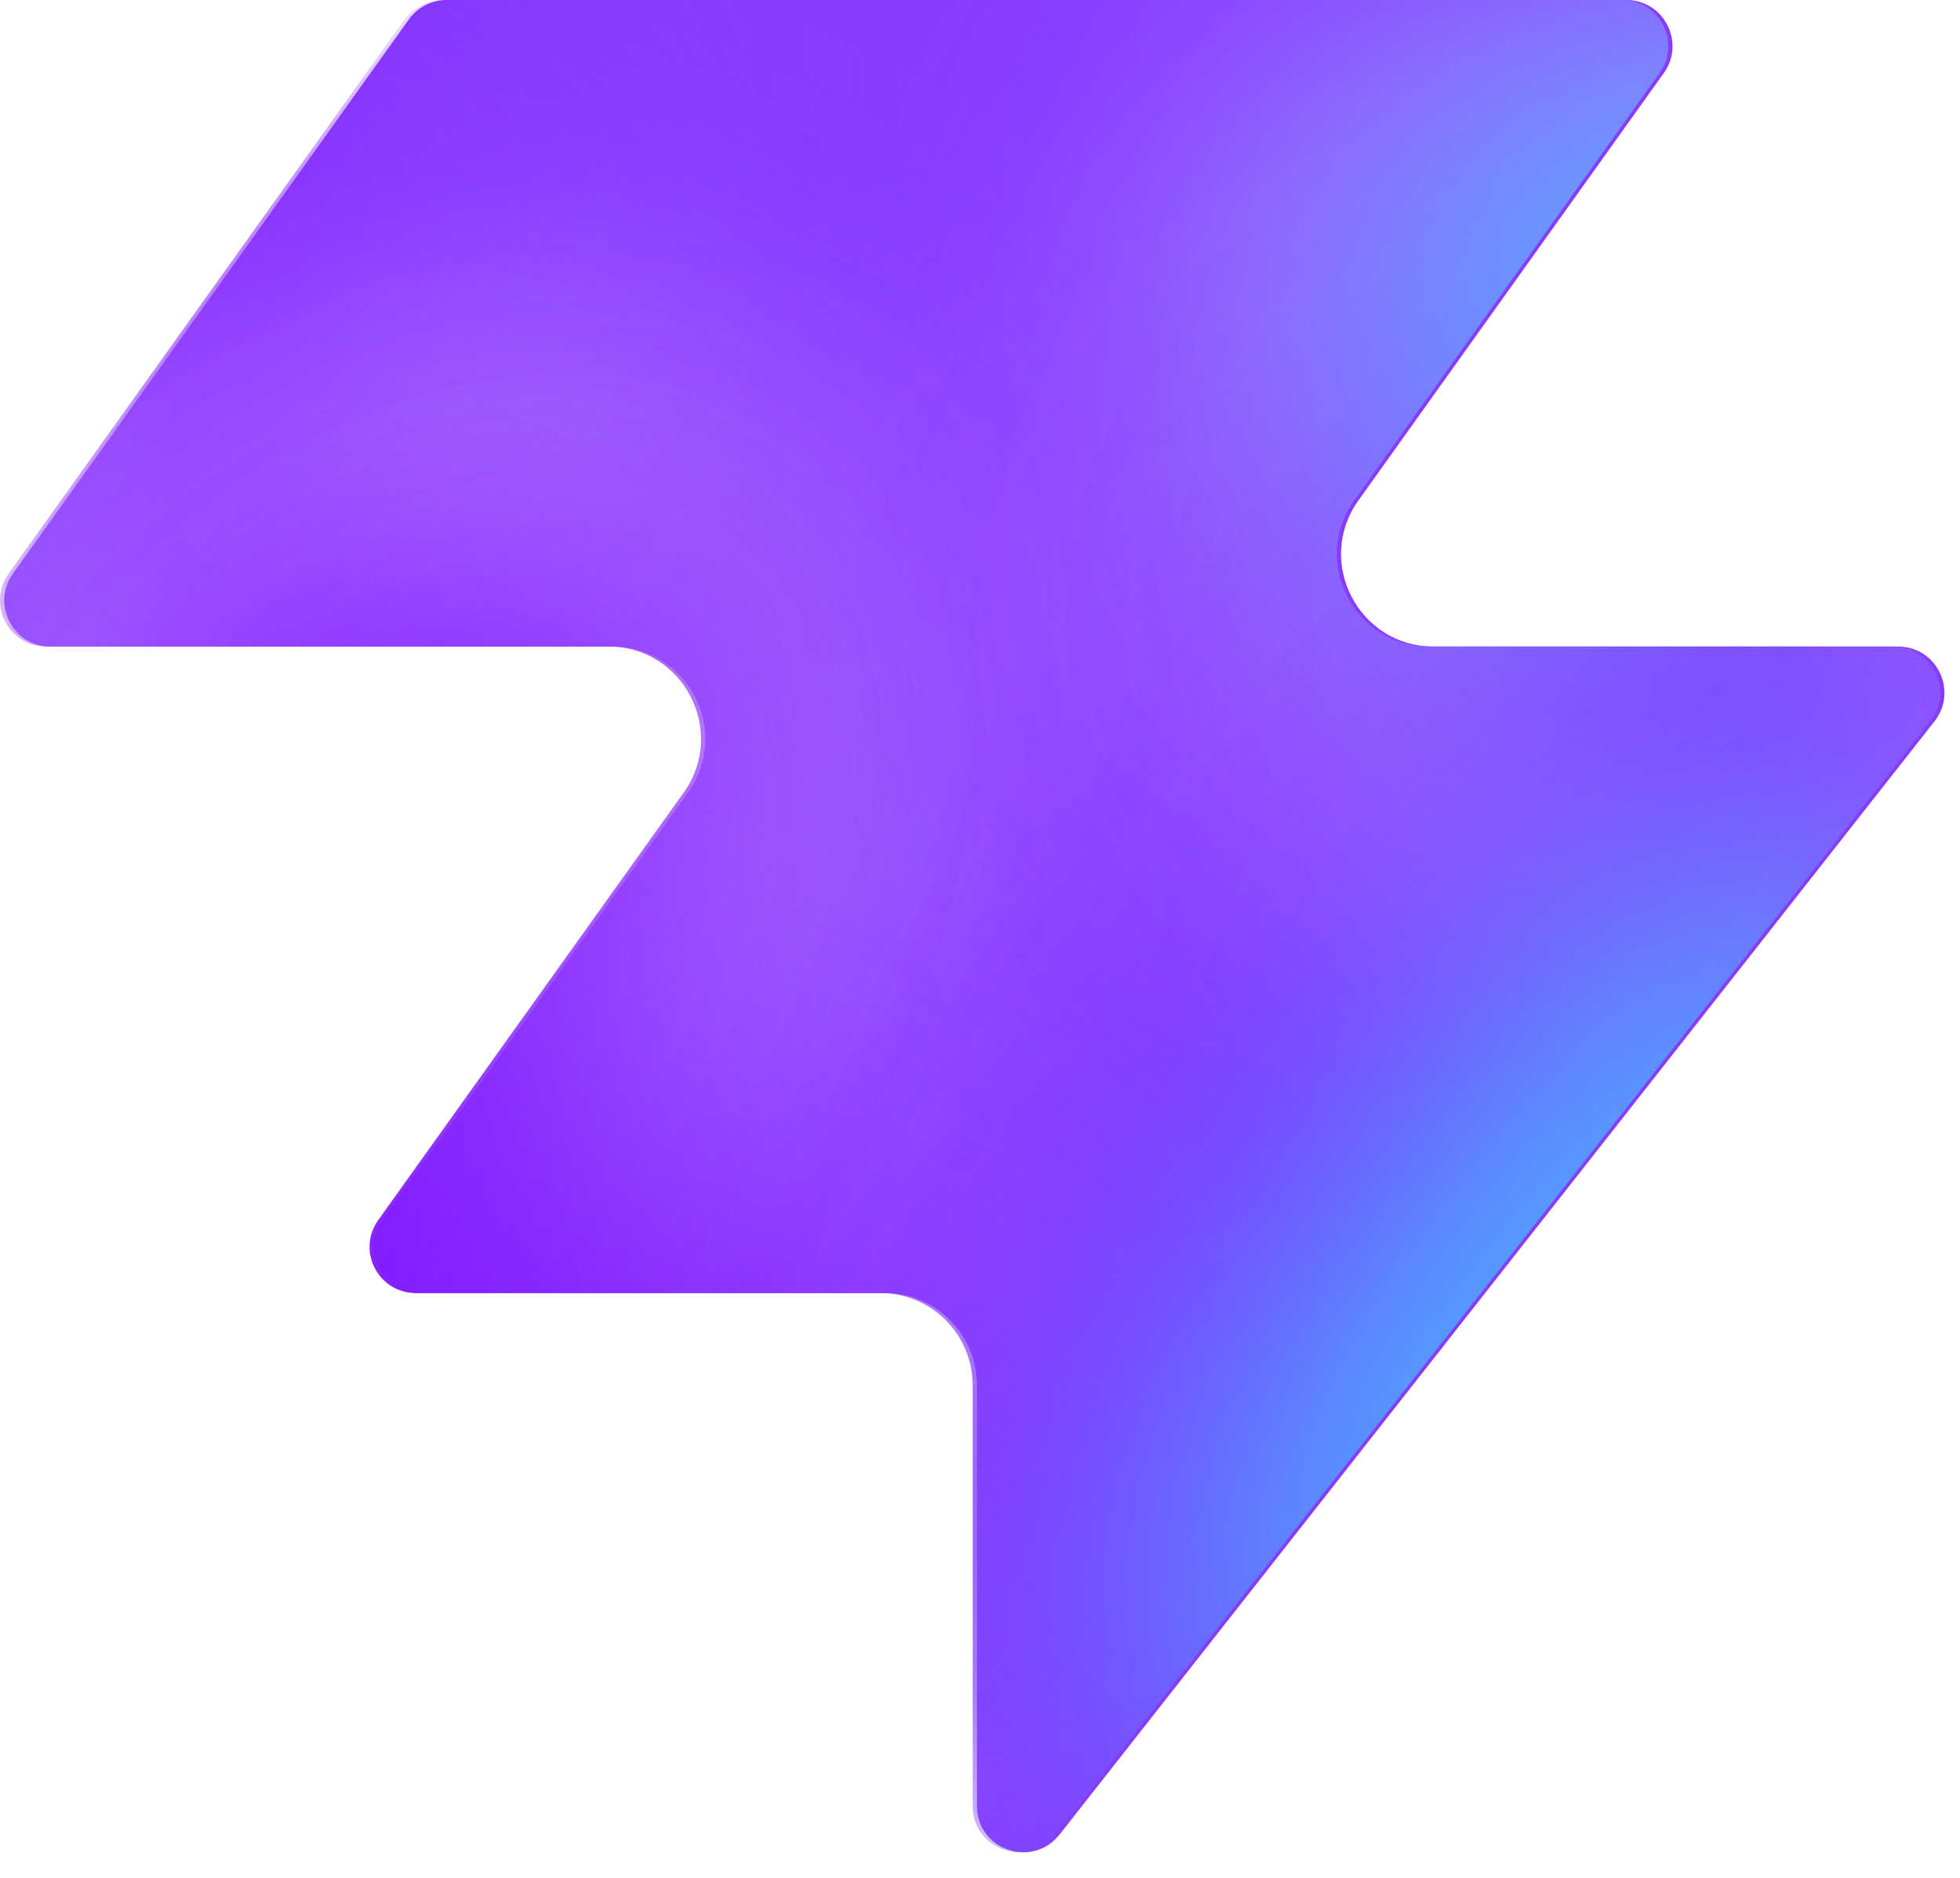
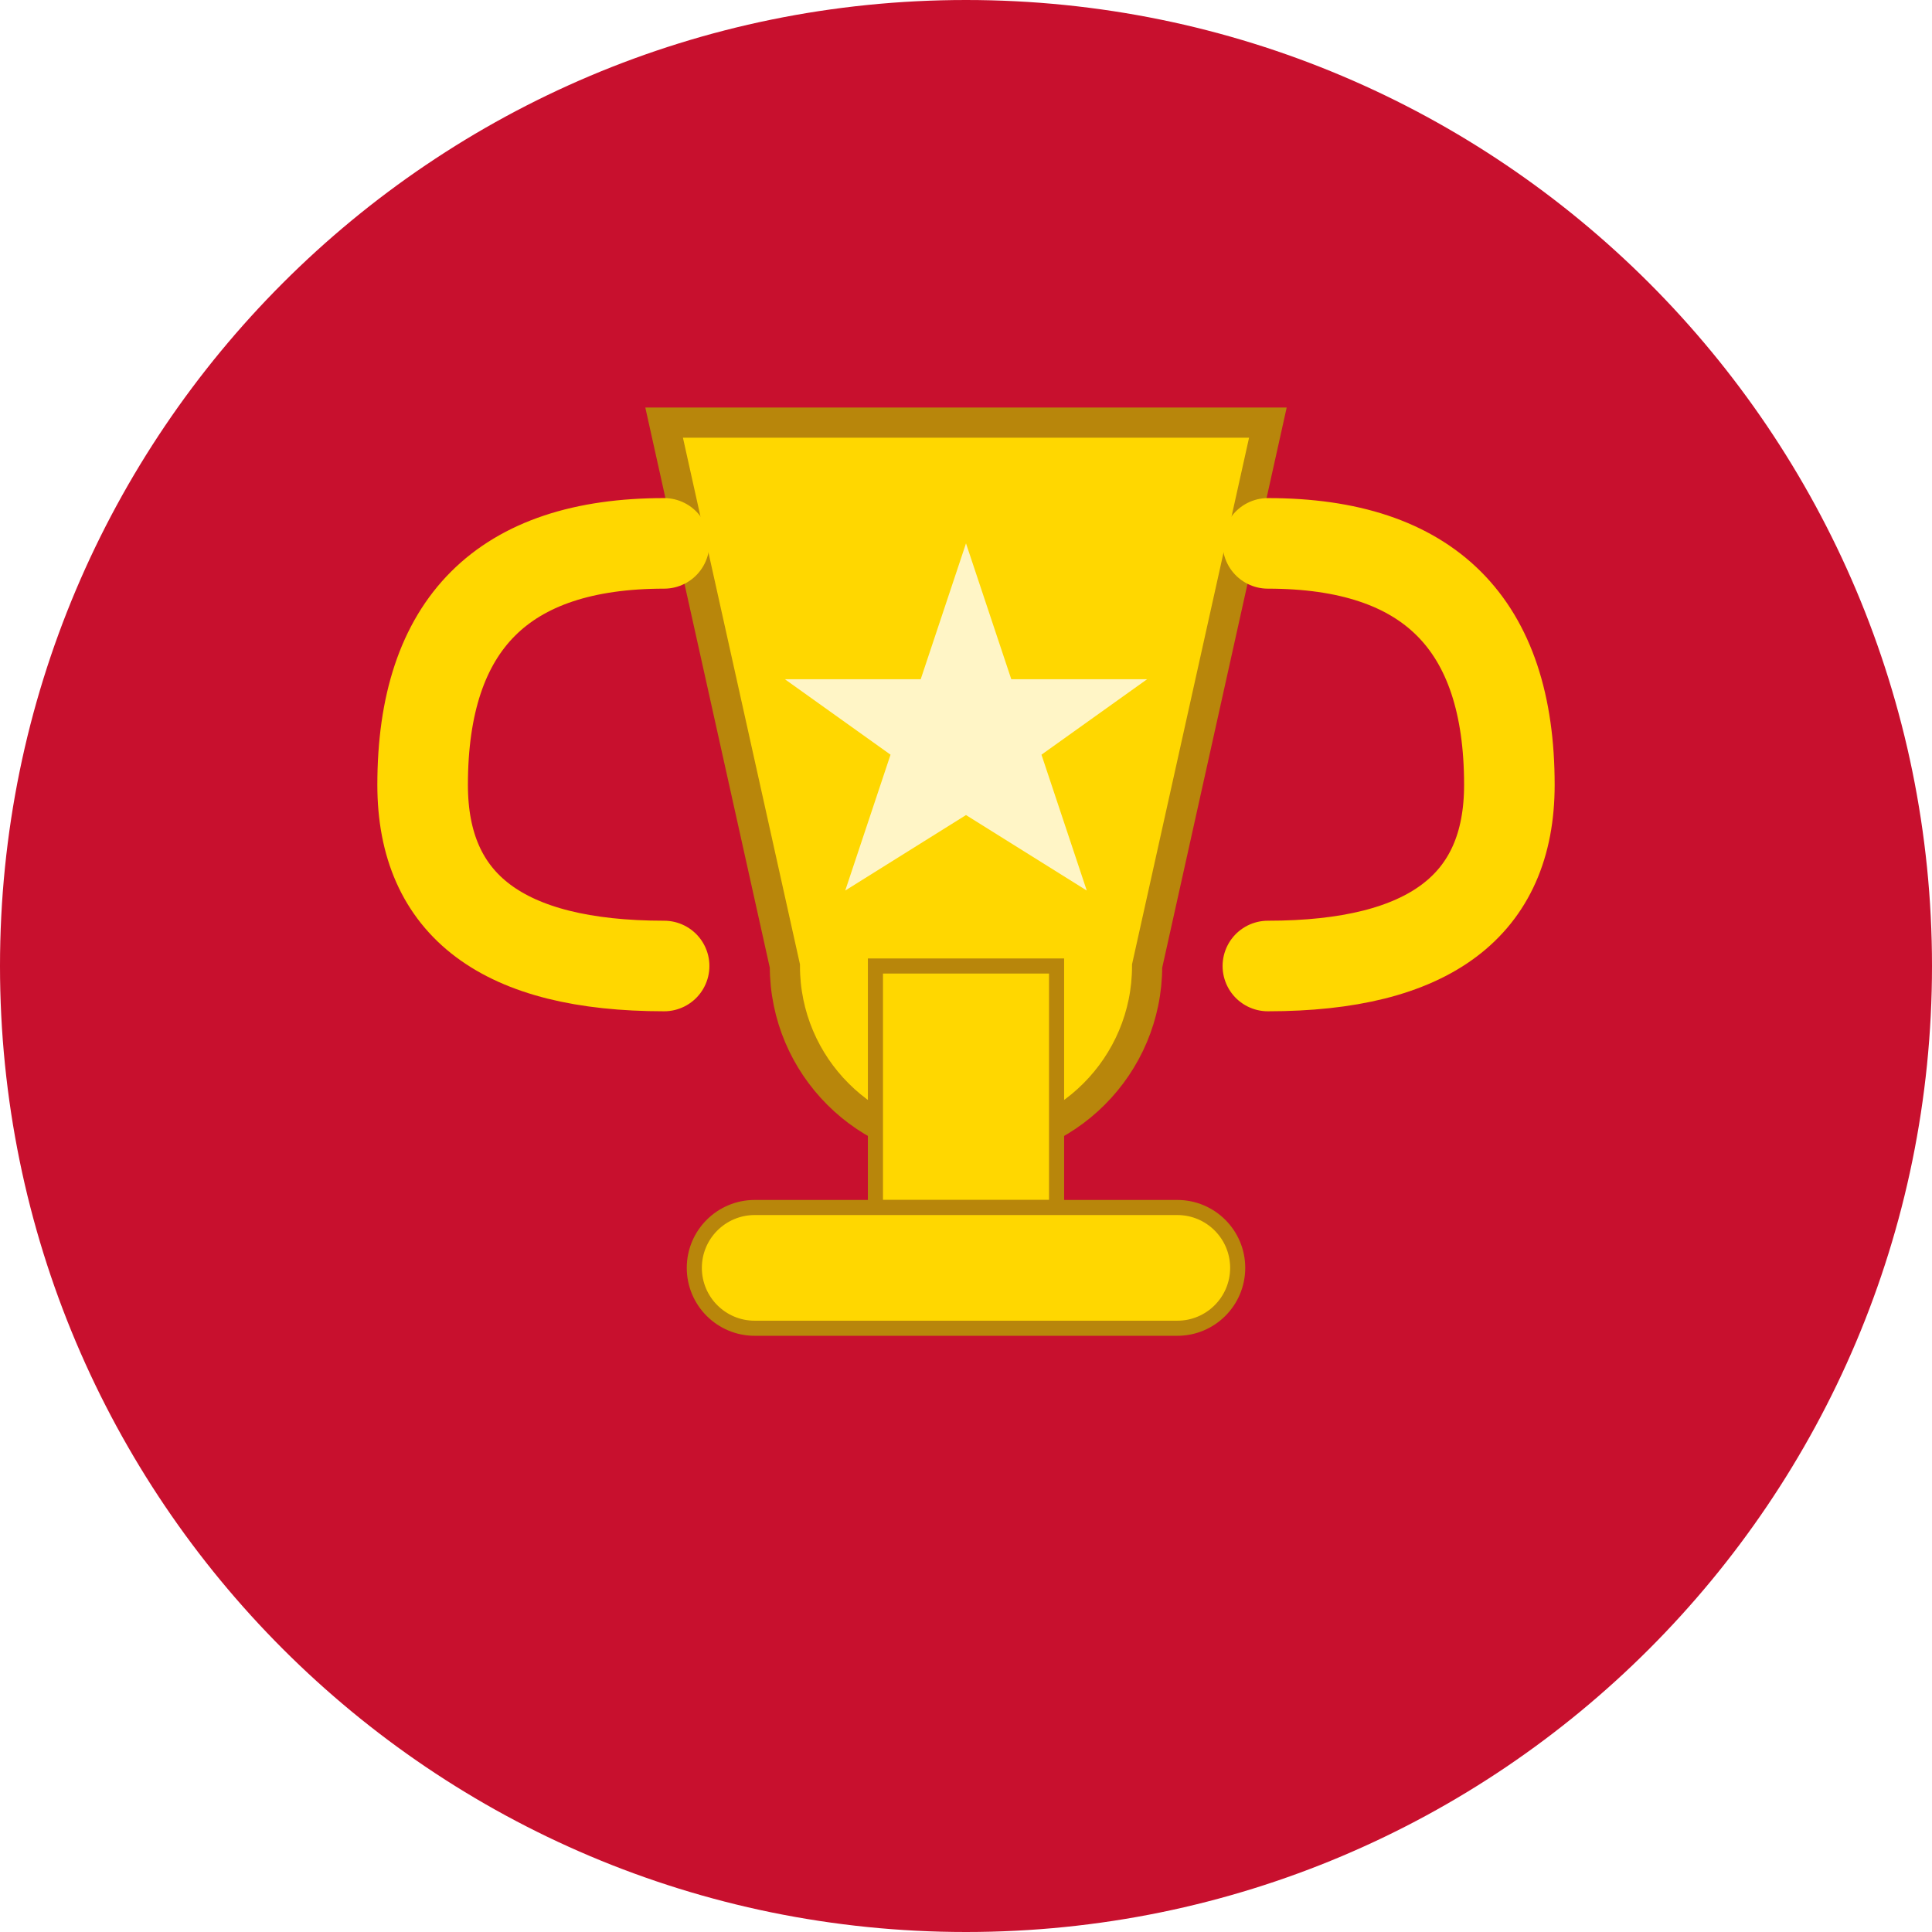
- <svg xmlns="http://www.w3.org/2000/svg" width="48" height="46" fill="none" viewBox="0 0 48 46">
-   <path fill="#863bff" d="M25.946 44.938c-.664.845-2.021.375-2.021-.698V33.937a2.26 2.26 0 0 0-2.262-2.262H10.287c-.92 0-1.456-1.04-.92-1.788l7.48-10.471c1.07-1.497 0-3.578-1.842-3.578H1.237c-.92 0-1.456-1.04-.92-1.788L10.013.474c.214-.297.556-.474.92-.474h28.894c.92 0 1.456 1.04.92 1.788l-7.48 10.471c-1.07 1.498 0 3.579 1.842 3.579h11.377c.943 0 1.473 1.088.89 1.83L25.947 44.94z" style="fill:#863bff;fill:color(display-p3 .525 .23 1);fill-opacity:1" />
-   <mask id="a" width="48" height="46" x="0" y="0" maskUnits="userSpaceOnUse" style="mask-type:alpha">
-     <path fill="#000" d="M25.842 44.938c-.664.844-2.021.375-2.021-.698V33.937a2.26 2.26 0 0 0-2.262-2.262H10.183c-.92 0-1.456-1.04-.92-1.788l7.48-10.471c1.07-1.498 0-3.579-1.842-3.579H1.133c-.92 0-1.456-1.04-.92-1.787L9.91.473c.214-.297.556-.474.92-.474h28.894c.92 0 1.456 1.04.92 1.788l-7.48 10.471c-1.07 1.498 0 3.578 1.842 3.578h11.377c.943 0 1.473 1.088.89 1.832L25.843 44.94z" style="fill:#000;fill-opacity:1" />
-   </mask>
-   <g mask="url(#a)">
-     <g filter="url(#b)">
-       <ellipse cx="5.508" cy="14.704" fill="#ede6ff" rx="5.508" ry="14.704" style="fill:#ede6ff;fill:color(display-p3 .927 .903 1);fill-opacity:1" transform="matrix(.00324 1 1 -.00324 -4.47 31.516)" />
-     </g>
-     <g filter="url(#c)">
-       <ellipse cx="10.399" cy="29.851" fill="#ede6ff" rx="10.399" ry="29.851" style="fill:#ede6ff;fill:color(display-p3 .927 .903 1);fill-opacity:1" transform="matrix(.00324 1 1 -.00324 -39.328 7.883)" />
-     </g>
-     <g filter="url(#d)">
-       <ellipse cx="5.508" cy="30.487" fill="#7e14ff" rx="5.508" ry="30.487" style="fill:#7e14ff;fill:color(display-p3 .492 .077 1);fill-opacity:1" transform="rotate(89.814 -25.913 -14.639)scale(1 -1)" />
-     </g>
-     <g filter="url(#e)">
-       <ellipse cx="5.508" cy="30.599" fill="#7e14ff" rx="5.508" ry="30.599" style="fill:#7e14ff;fill:color(display-p3 .492 .077 1);fill-opacity:1" transform="rotate(89.814 -32.644 -3.334)scale(1 -1)" />
-     </g>
-     <g filter="url(#f)">
-       <ellipse cx="5.508" cy="30.599" fill="#7e14ff" rx="5.508" ry="30.599" style="fill:#7e14ff;fill:color(display-p3 .492 .077 1);fill-opacity:1" transform="matrix(.00324 1 1 -.00324 -34.34 30.47)" />
-     </g>
-     <g filter="url(#g)">
-       <ellipse cx="14.072" cy="22.078" fill="#ede6ff" rx="14.072" ry="22.078" style="fill:#ede6ff;fill:color(display-p3 .927 .903 1);fill-opacity:1" transform="rotate(93.35 24.506 48.493)scale(-1 1)" />
-     </g>
-     <g filter="url(#h)">
-       <ellipse cx="3.47" cy="21.501" fill="#7e14ff" rx="3.47" ry="21.501" style="fill:#7e14ff;fill:color(display-p3 .492 .077 1);fill-opacity:1" transform="rotate(89.009 28.708 47.59)scale(-1 1)" />
-     </g>
-     <g filter="url(#i)">
-       <ellipse cx="3.47" cy="21.501" fill="#7e14ff" rx="3.47" ry="21.501" style="fill:#7e14ff;fill:color(display-p3 .492 .077 1);fill-opacity:1" transform="rotate(89.009 28.708 47.59)scale(-1 1)" />
-     </g>
-     <g filter="url(#j)">
-       <ellipse cx=".387" cy="8.972" fill="#7e14ff" rx="4.407" ry="29.108" style="fill:#7e14ff;fill:color(display-p3 .492 .077 1);fill-opacity:1" transform="rotate(39.51 .387 8.972)" />
-     </g>
-     <g filter="url(#k)">
-       <ellipse cx="47.523" cy="-6.092" fill="#7e14ff" rx="4.407" ry="29.108" style="fill:#7e14ff;fill:color(display-p3 .492 .077 1);fill-opacity:1" transform="rotate(37.892 47.523 -6.092)" />
-     </g>
-     <g filter="url(#l)">
-       <ellipse cx="41.412" cy="6.333" fill="#47bfff" rx="5.971" ry="9.665" style="fill:#47bfff;fill:color(display-p3 .28 .748 1);fill-opacity:1" transform="rotate(37.892 41.412 6.333)" />
-     </g>
-     <g filter="url(#m)">
-       <ellipse cx="-1.879" cy="38.332" fill="#7e14ff" rx="4.407" ry="29.108" style="fill:#7e14ff;fill:color(display-p3 .492 .077 1);fill-opacity:1" transform="rotate(37.892 -1.88 38.332)" />
-     </g>
-     <g filter="url(#n)">
-       <ellipse cx="-1.879" cy="38.332" fill="#7e14ff" rx="4.407" ry="29.108" style="fill:#7e14ff;fill:color(display-p3 .492 .077 1);fill-opacity:1" transform="rotate(37.892 -1.88 38.332)" />
-     </g>
-     <g filter="url(#o)">
-       <ellipse cx="35.651" cy="29.907" fill="#7e14ff" rx="4.407" ry="29.108" style="fill:#7e14ff;fill:color(display-p3 .492 .077 1);fill-opacity:1" transform="rotate(37.892 35.651 29.907)" />
-     </g>
-     <g filter="url(#p)">
-       <ellipse cx="38.418" cy="32.4" fill="#47bfff" rx="5.971" ry="15.297" style="fill:#47bfff;fill:color(display-p3 .28 .748 1);fill-opacity:1" transform="rotate(37.892 38.418 32.4)" />
-     </g>
-   </g>
-   <defs>
-     <filter id="b" width="60.045" height="41.654" x="-19.77" y="16.149" color-interpolation-filters="sRGB" filterUnits="userSpaceOnUse">
-       <feFlood flood-opacity="0" result="BackgroundImageFix" />
-       <feBlend in="SourceGraphic" in2="BackgroundImageFix" result="shape" />
-       <feGaussianBlur result="effect1_foregroundBlur_2002_17158" stdDeviation="7.659" />
-     </filter>
-     <filter id="c" width="90.34" height="51.437" x="-54.613" y="-7.533" color-interpolation-filters="sRGB" filterUnits="userSpaceOnUse">
-       <feFlood flood-opacity="0" result="BackgroundImageFix" />
-       <feBlend in="SourceGraphic" in2="BackgroundImageFix" result="shape" />
-       <feGaussianBlur result="effect1_foregroundBlur_2002_17158" stdDeviation="7.659" />
-     </filter>
-     <filter id="d" width="79.355" height="29.4" x="-49.64" y="2.03" color-interpolation-filters="sRGB" filterUnits="userSpaceOnUse">
-       <feFlood flood-opacity="0" result="BackgroundImageFix" />
-       <feBlend in="SourceGraphic" in2="BackgroundImageFix" result="shape" />
-       <feGaussianBlur result="effect1_foregroundBlur_2002_17158" stdDeviation="4.596" />
-     </filter>
-     <filter id="e" width="79.579" height="29.4" x="-45.045" y="20.029" color-interpolation-filters="sRGB" filterUnits="userSpaceOnUse">
-       <feFlood flood-opacity="0" result="BackgroundImageFix" />
-       <feBlend in="SourceGraphic" in2="BackgroundImageFix" result="shape" />
-       <feGaussianBlur result="effect1_foregroundBlur_2002_17158" stdDeviation="4.596" />
-     </filter>
-     <filter id="f" width="79.579" height="29.4" x="-43.513" y="21.178" color-interpolation-filters="sRGB" filterUnits="userSpaceOnUse">
-       <feFlood flood-opacity="0" result="BackgroundImageFix" />
-       <feBlend in="SourceGraphic" in2="BackgroundImageFix" result="shape" />
-       <feGaussianBlur result="effect1_foregroundBlur_2002_17158" stdDeviation="4.596" />
-     </filter>
-     <filter id="g" width="74.749" height="58.852" x="15.756" y="-17.901" color-interpolation-filters="sRGB" filterUnits="userSpaceOnUse">
-       <feFlood flood-opacity="0" result="BackgroundImageFix" />
-       <feBlend in="SourceGraphic" in2="BackgroundImageFix" result="shape" />
-       <feGaussianBlur result="effect1_foregroundBlur_2002_17158" stdDeviation="7.659" />
-     </filter>
-     <filter id="h" width="61.377" height="25.362" x="23.548" y="2.284" color-interpolation-filters="sRGB" filterUnits="userSpaceOnUse">
-       <feFlood flood-opacity="0" result="BackgroundImageFix" />
-       <feBlend in="SourceGraphic" in2="BackgroundImageFix" result="shape" />
-       <feGaussianBlur result="effect1_foregroundBlur_2002_17158" stdDeviation="4.596" />
-     </filter>
-     <filter id="i" width="61.377" height="25.362" x="23.548" y="2.284" color-interpolation-filters="sRGB" filterUnits="userSpaceOnUse">
-       <feFlood flood-opacity="0" result="BackgroundImageFix" />
-       <feBlend in="SourceGraphic" in2="BackgroundImageFix" result="shape" />
-       <feGaussianBlur result="effect1_foregroundBlur_2002_17158" stdDeviation="4.596" />
-     </filter>
-     <filter id="j" width="56.045" height="63.649" x="-27.636" y="-22.853" color-interpolation-filters="sRGB" filterUnits="userSpaceOnUse">
-       <feFlood flood-opacity="0" result="BackgroundImageFix" />
-       <feBlend in="SourceGraphic" in2="BackgroundImageFix" result="shape" />
-       <feGaussianBlur result="effect1_foregroundBlur_2002_17158" stdDeviation="4.596" />
-     </filter>
-     <filter id="k" width="54.814" height="64.646" x="20.116" y="-38.415" color-interpolation-filters="sRGB" filterUnits="userSpaceOnUse">
-       <feFlood flood-opacity="0" result="BackgroundImageFix" />
-       <feBlend in="SourceGraphic" in2="BackgroundImageFix" result="shape" />
-       <feGaussianBlur result="effect1_foregroundBlur_2002_17158" stdDeviation="4.596" />
-     </filter>
-     <filter id="l" width="33.541" height="35.313" x="24.641" y="-11.323" color-interpolation-filters="sRGB" filterUnits="userSpaceOnUse">
-       <feFlood flood-opacity="0" result="BackgroundImageFix" />
-       <feBlend in="SourceGraphic" in2="BackgroundImageFix" result="shape" />
-       <feGaussianBlur result="effect1_foregroundBlur_2002_17158" stdDeviation="4.596" />
-     </filter>
-     <filter id="m" width="54.814" height="64.646" x="-29.286" y="6.009" color-interpolation-filters="sRGB" filterUnits="userSpaceOnUse">
-       <feFlood flood-opacity="0" result="BackgroundImageFix" />
-       <feBlend in="SourceGraphic" in2="BackgroundImageFix" result="shape" />
-       <feGaussianBlur result="effect1_foregroundBlur_2002_17158" stdDeviation="4.596" />
-     </filter>
-     <filter id="n" width="54.814" height="64.646" x="-29.286" y="6.009" color-interpolation-filters="sRGB" filterUnits="userSpaceOnUse">
-       <feFlood flood-opacity="0" result="BackgroundImageFix" />
-       <feBlend in="SourceGraphic" in2="BackgroundImageFix" result="shape" />
-       <feGaussianBlur result="effect1_foregroundBlur_2002_17158" stdDeviation="4.596" />
-     </filter>
-     <filter id="o" width="54.814" height="64.646" x="8.244" y="-2.416" color-interpolation-filters="sRGB" filterUnits="userSpaceOnUse">
-       <feFlood flood-opacity="0" result="BackgroundImageFix" />
-       <feBlend in="SourceGraphic" in2="BackgroundImageFix" result="shape" />
-       <feGaussianBlur result="effect1_foregroundBlur_2002_17158" stdDeviation="4.596" />
-     </filter>
-     <filter id="p" width="39.409" height="43.623" x="18.713" y="10.588" color-interpolation-filters="sRGB" filterUnits="userSpaceOnUse">
-       <feFlood flood-opacity="0" result="BackgroundImageFix" />
-       <feBlend in="SourceGraphic" in2="BackgroundImageFix" result="shape" />
-       <feGaussianBlur result="effect1_foregroundBlur_2002_17158" stdDeviation="4.596" />
-     </filter>
-   </defs>
+ <svg xmlns="http://www.w3.org/2000/svg" viewBox="0 0 64 64" width="64" height="64">
+   <circle cx="32" cy="32" r="32" fill="#C8102E" />
+   <path d="M22 14 h20 l-4 18 a6 6 0 0 1-12 0 Z" fill="#FFD700" stroke="#B8860B" stroke-width="1" />
+   <path d="M22 18 Q14 18 14 26 Q14 32 22 32" fill="none" stroke="#FFD700" stroke-width="3" stroke-linecap="round" />
+   <path d="M42 18 Q50 18 50 26 Q50 32 42 32" fill="none" stroke="#FFD700" stroke-width="3" stroke-linecap="round" />
+   <rect x="29" y="32" width="6" height="8" fill="#FFD700" stroke="#B8860B" stroke-width="0.5" />
+   <rect x="23" y="40" width="18" height="4" rx="2" fill="#FFD700" stroke="#B8860B" stroke-width="0.5" />
+   <polygon points="32,18 33.5,22.5 38,22.5 34.5,25 36,29.5 32,27 28,29.5 29.5,25 26,22.5 30.5,22.5" fill="#FFF8DC" opacity="0.9" />
</svg>
